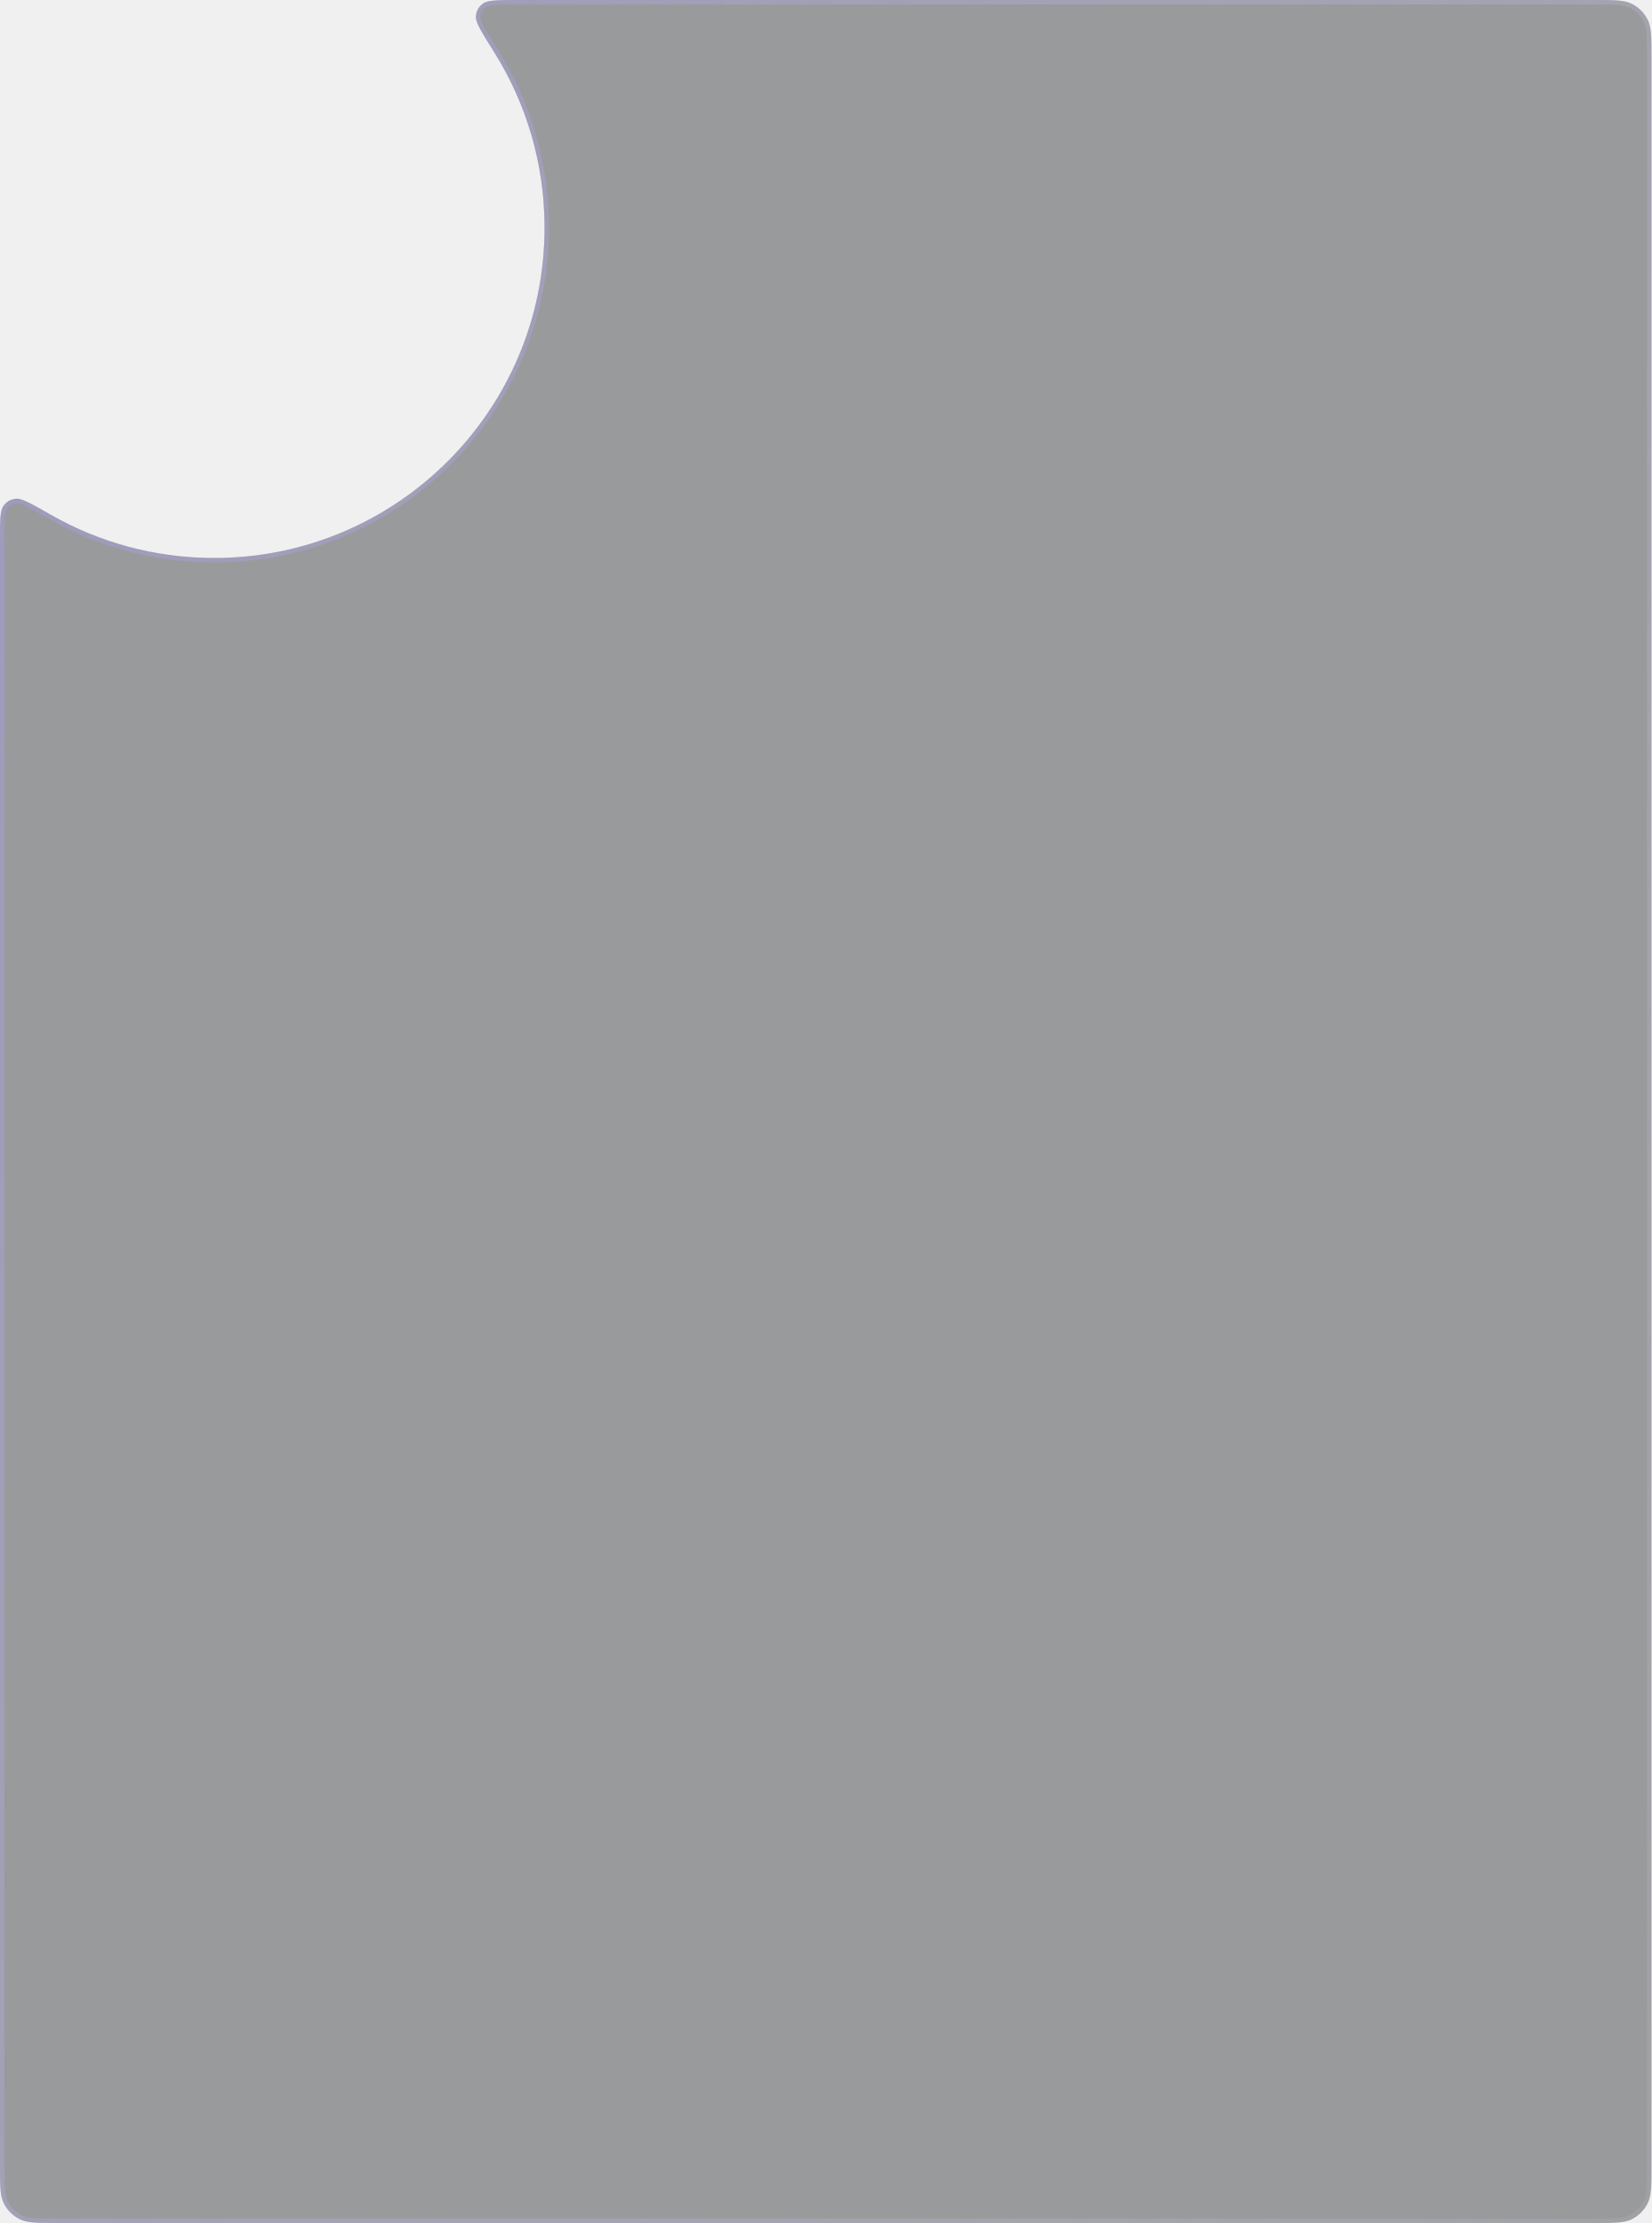
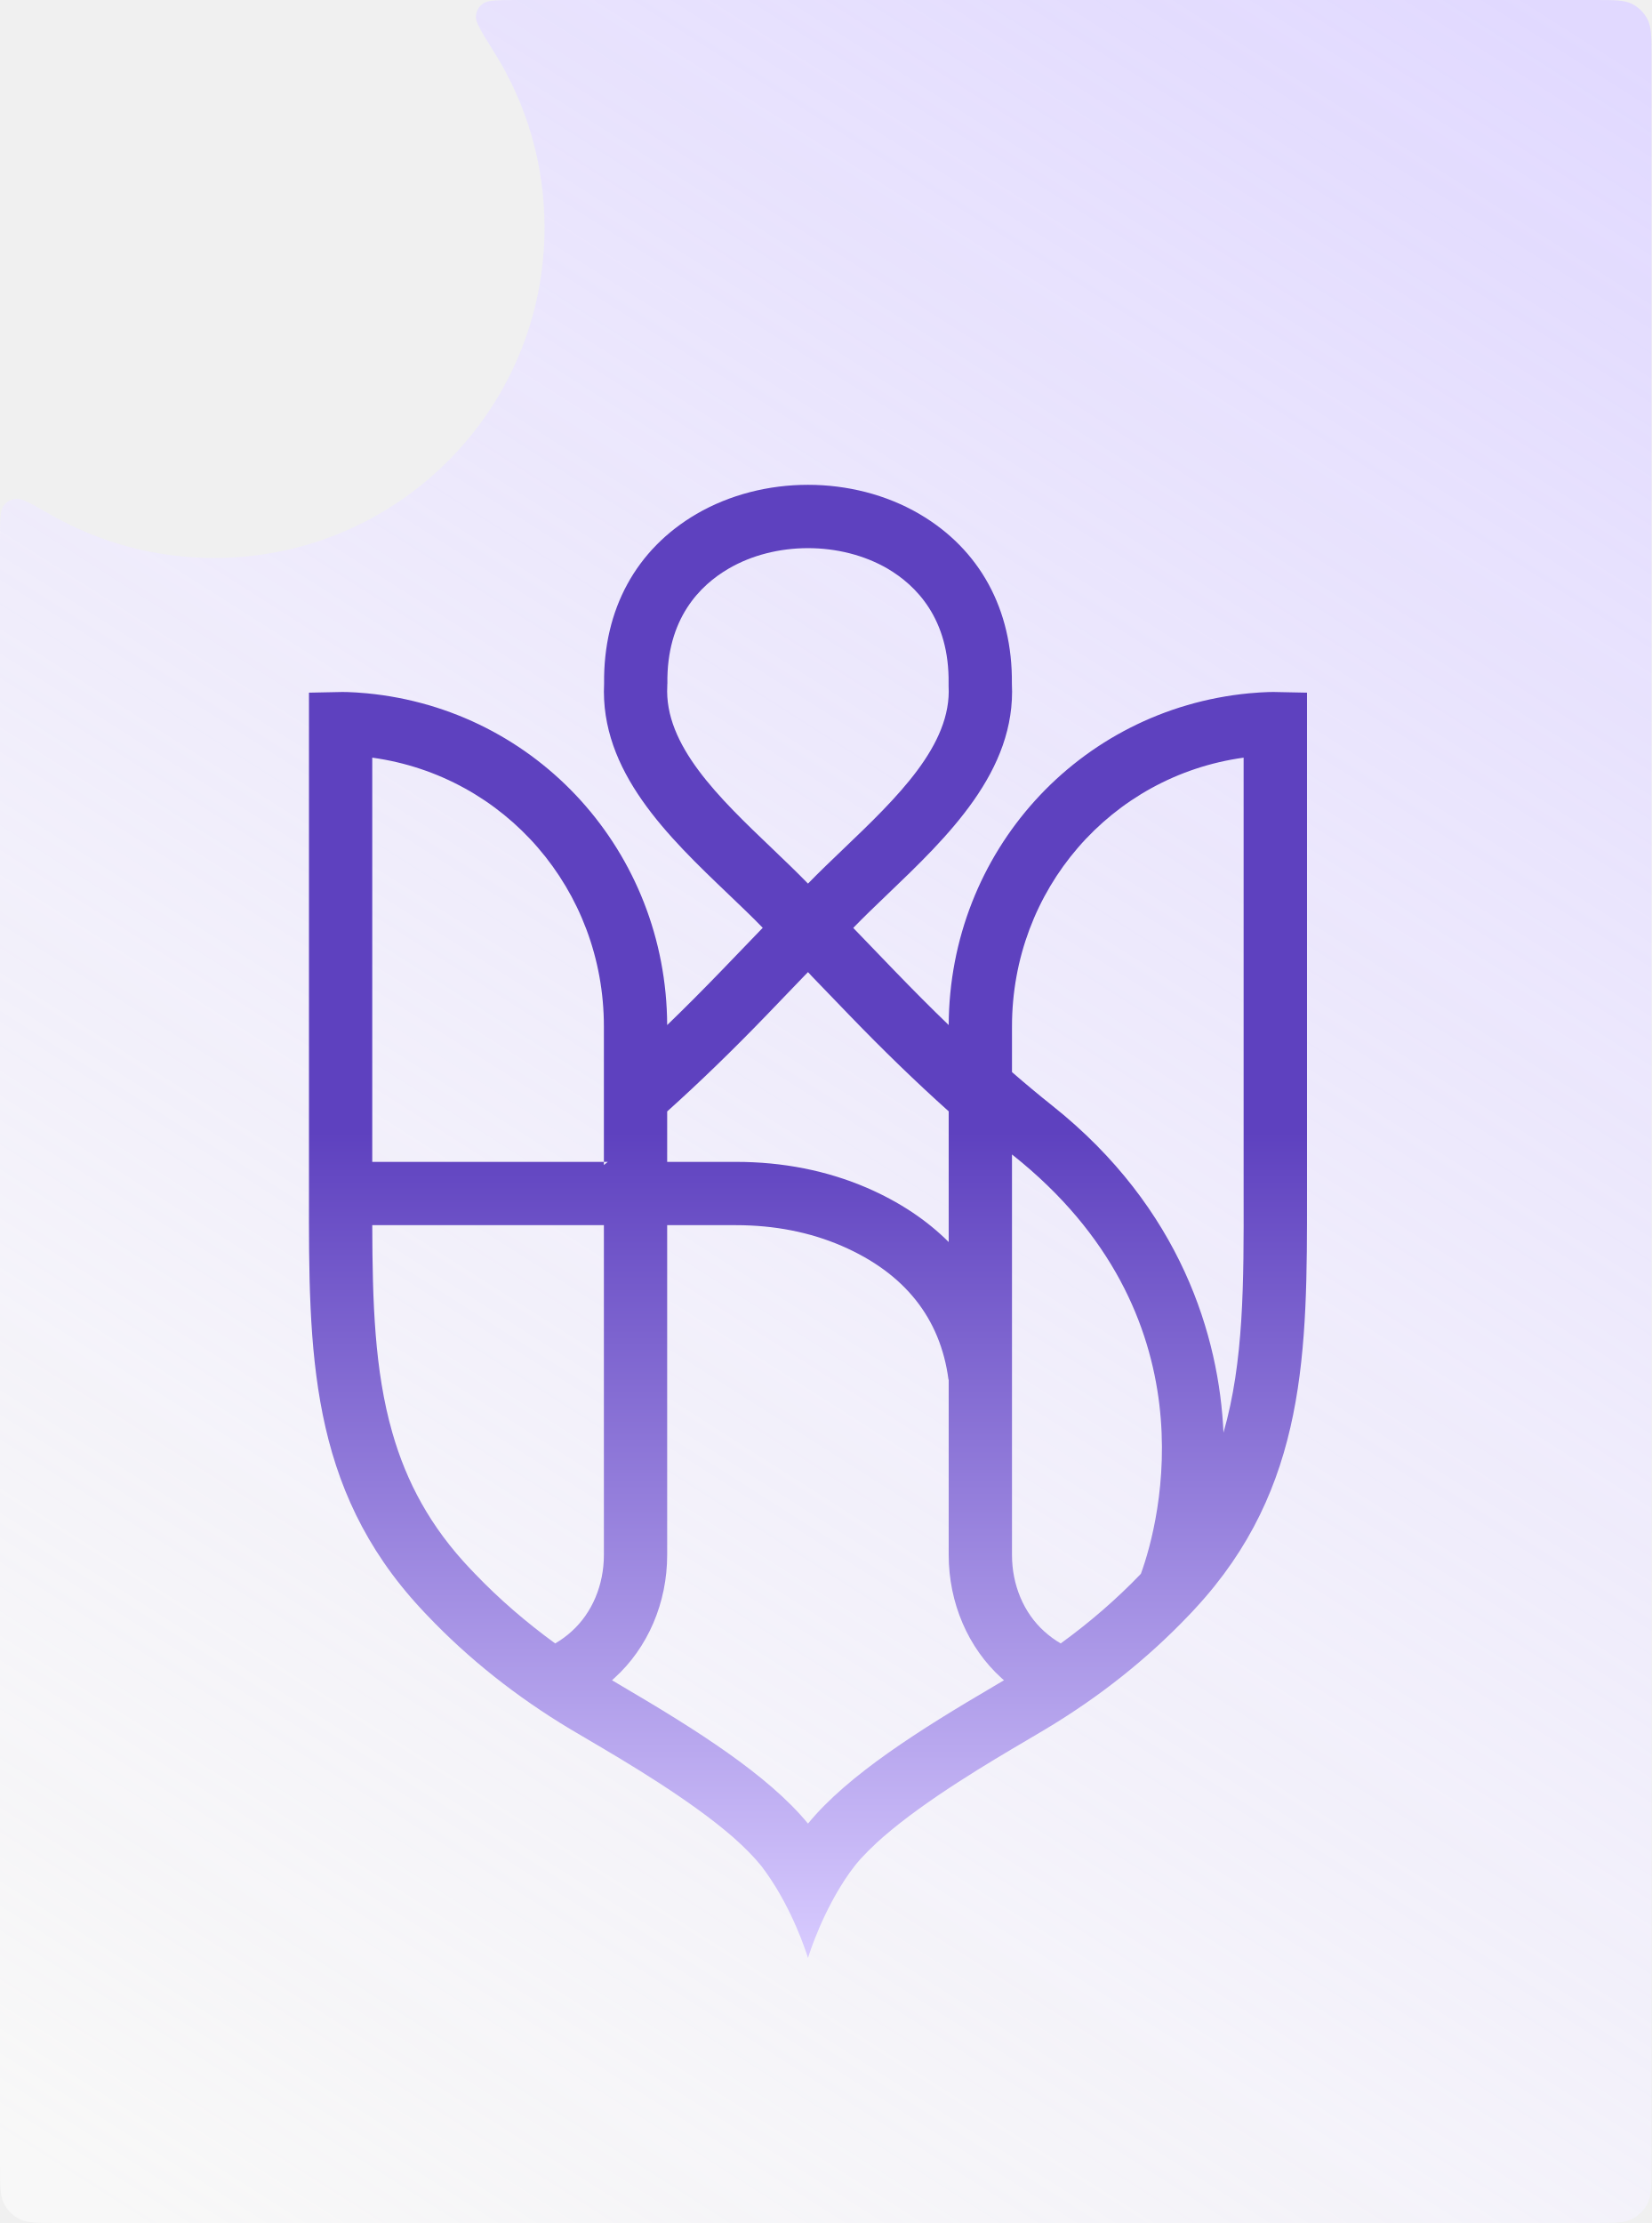
<svg xmlns="http://www.w3.org/2000/svg" width="370" height="498" viewBox="0 0 370 498" fill="none">
-   <mask id="path-1-inside-1_62_890" fill="white">
-     <path fill-rule="evenodd" clip-rule="evenodd" d="M11.331 115.29C7.016 112.824 4.859 111.591 3.57 111.731C2.341 111.863 1.486 112.36 0.761 113.36C0 114.411 0 116.672 0 121.194V485.2C0 489.68 0 491.921 0.872 493.632C1.639 495.137 2.863 496.361 4.368 497.128C6.079 498 8.32 498 12.8 498H357.2C361.68 498 363.921 498 365.632 497.128C367.137 496.361 368.361 495.137 369.128 493.632C370 491.921 370 489.68 370 485.2V12.8C370 8.32 370 6.079 369.128 4.368C368.361 2.863 367.137 1.639 365.632 0.872C363.921 0 361.68 0 357.2 0L116.542 0C111.705 0 109.286 0 108.224 0.79C107.207 1.545 106.723 2.42 106.622 3.682C106.517 5.002 107.93 7.257 110.756 11.768C117.881 23.141 122 36.59 122 51C122 91.869 88.869 125 48 125C34.658 125 22.14 121.469 11.331 115.29Z" />
-   </mask>
-   <path fill-rule="evenodd" clip-rule="evenodd" d="M11.331 115.29C7.016 112.824 4.859 111.591 3.57 111.731C2.341 111.863 1.486 112.36 0.761 113.36C0 114.411 0 116.672 0 121.194V485.2C0 489.68 0 491.921 0.872 493.632C1.639 495.137 2.863 496.361 4.368 497.128C6.079 498 8.32 498 12.8 498H357.2C361.68 498 363.921 498 365.632 497.128C367.137 496.361 368.361 495.137 369.128 493.632C370 491.921 370 489.68 370 485.2V12.8C370 8.32 370 6.079 369.128 4.368C368.361 2.863 367.137 1.639 365.632 0.872C363.921 0 361.68 0 357.2 0L116.542 0C111.705 0 109.286 0 108.224 0.79C107.207 1.545 106.723 2.42 106.622 3.682C106.517 5.002 107.93 7.257 110.756 11.768C117.881 23.141 122 36.59 122 51C122 91.869 88.869 125 48 125C34.658 125 22.14 121.469 11.331 115.29Z" fill="#17191F" fill-opacity="0.4" />
-   <path d="M0.872 493.632L-0.019 494.086H-0.019L0.872 493.632ZM4.368 497.128L3.914 498.019H3.914L4.368 497.128ZM365.632 497.128L366.086 498.019L366.086 498.019L365.632 497.128ZM369.128 493.632L370.019 494.086L370.019 494.086L369.128 493.632ZM369.128 4.368L370.019 3.914V3.914L369.128 4.368ZM365.632 0.872L366.086 -0.019V-0.019L365.632 0.872ZM108.224 0.79L107.627 -0.013L108.224 0.79ZM106.622 3.682L105.625 3.603L106.622 3.682ZM0.761 113.36L-0.049 112.774L0.761 113.36ZM3.57 111.731L3.677 112.725L3.57 111.731ZM1 485.2V121.194H-1V485.2H1ZM1.763 493.178C1.411 492.487 1.21 491.645 1.106 490.373C1.001 489.089 1 487.457 1 485.2H-1C-1 487.424 -1.001 489.152 -0.888 490.536C-0.774 491.932 -0.539 493.066 -0.019 494.086L1.763 493.178ZM4.822 496.237C3.505 495.566 2.434 494.495 1.763 493.178L-0.019 494.086C0.844 495.779 2.221 497.156 3.914 498.019L4.822 496.237ZM12.8 497C10.543 497 8.911 496.999 7.627 496.894C6.355 496.79 5.513 496.589 4.822 496.237L3.914 498.019C4.934 498.539 6.068 498.774 7.464 498.888C8.848 499.001 10.576 499 12.8 499V497ZM357.2 497H12.8V499H357.2V497ZM365.178 496.237C364.487 496.589 363.645 496.79 362.373 496.894C361.089 496.999 359.457 497 357.2 497V499C359.424 499 361.152 499.001 362.536 498.888C363.932 498.774 365.066 498.539 366.086 498.019L365.178 496.237ZM368.237 493.178C367.566 494.495 366.495 495.566 365.178 496.237L366.086 498.019C367.779 497.156 369.156 495.779 370.019 494.086L368.237 493.178ZM369 485.2C369 487.457 368.999 489.089 368.894 490.373C368.79 491.645 368.589 492.487 368.237 493.178L370.019 494.086C370.539 493.066 370.774 491.932 370.888 490.536C371.001 489.152 371 487.424 371 485.2H369ZM369 12.8V485.2H371V12.8H369ZM368.237 4.822C368.589 5.513 368.79 6.355 368.894 7.627C368.999 8.911 369 10.543 369 12.8H371C371 10.576 371.001 8.848 370.888 7.464C370.774 6.068 370.539 4.934 370.019 3.914L368.237 4.822ZM365.178 1.763C366.495 2.434 367.566 3.505 368.237 4.822L370.019 3.914C369.156 2.221 367.779 0.844 366.086 -0.019L365.178 1.763ZM357.2 1C359.457 1 361.089 1.001 362.373 1.106C363.645 1.21 364.487 1.411 365.178 1.763L366.086 -0.019C365.066 -0.539 363.932 -0.774 362.536 -0.888C361.152 -1.001 359.424 -1 357.2 -1V1ZM116.542 1H357.2V-1H116.542V1ZM109.908 12.299C116.937 23.517 121 36.783 121 51H123C123 36.396 118.825 22.765 111.603 11.237L109.908 12.299ZM121 51C121 91.317 88.317 124 48 124V126C89.421 126 123 92.421 123 51H121ZM48 124C34.836 124 22.489 120.517 11.827 114.422L10.834 116.158C21.791 122.421 34.479 126 48 126V124ZM116.542 -1C114.14 -1 112.282 -1.001 110.894 -0.899C109.553 -0.8 108.413 -0.597 107.627 -0.013L108.82 1.592C109.096 1.387 109.697 1.195 111.041 1.096C112.337 1.001 114.107 1 116.542 1V-1ZM111.603 11.237C110.182 8.969 109.145 7.311 108.471 6.056C108.136 5.43 107.908 4.937 107.771 4.541C107.633 4.14 107.608 3.9 107.619 3.762L105.625 3.603C105.584 4.125 105.696 4.661 105.881 5.195C106.068 5.735 106.351 6.334 106.709 7.001C107.422 8.331 108.504 10.056 109.908 12.299L111.603 11.237ZM107.627 -0.013C107.029 0.431 106.548 0.942 106.205 1.562C105.861 2.182 105.685 2.86 105.625 3.603L107.619 3.762C107.66 3.242 107.776 2.852 107.954 2.53C108.133 2.208 108.402 1.903 108.82 1.592L107.627 -0.013ZM1 121.194C1 118.916 1.001 117.266 1.092 116.05C1.187 114.797 1.369 114.225 1.571 113.947L-0.049 112.774C-0.609 113.546 -0.806 114.63 -0.902 115.9C-1.001 117.209 -1 118.95 -1 121.194H1ZM11.827 114.422C9.683 113.197 8.029 112.251 6.751 111.633C5.521 111.039 4.422 110.633 3.462 110.736L3.677 112.725C4.007 112.689 4.631 112.83 5.881 113.434C7.082 114.014 8.664 114.918 10.834 116.158L11.827 114.422ZM1.571 113.947C2.13 113.175 2.73 112.827 3.677 112.725L3.462 110.736C1.952 110.9 0.842 111.544 -0.049 112.774L1.571 113.947Z" fill="url(#paint0_linear_62_890)" fill-opacity="0.6" mask="url(#path-1-inside-1_62_890)" />
+   <path fill-rule="evenodd" clip-rule="evenodd" d="M11.331 115.29C7.016 112.824 4.859 111.591 3.57 111.731C2.341 111.863 1.486 112.36 0.761 113.36C0 114.411 0 116.672 0 121.194V485.2C0 489.68 0 491.921 0.872 493.632C1.639 495.137 2.863 496.361 4.368 497.128C6.079 498 8.32 498 12.8 498H357.2C361.68 498 363.921 498 365.632 497.128C367.137 496.361 368.361 495.137 369.128 493.632C370 491.921 370 489.68 370 485.2V12.8C370 8.32 370 6.079 369.128 4.368C368.361 2.863 367.137 1.639 365.632 0.872C363.921 0 361.68 0 357.2 0H116.542C111.705 0 109.286 0 108.224 0.79C107.207 1.545 106.723 2.42 106.622 3.682C106.517 5.002 107.93 7.257 110.756 11.768C117.881 23.141 122 36.59 122 51C122 91.869 88.869 125 48 125C34.658 125 22.14 121.469 11.331 115.29Z" fill="url(#paint0_linear_2151_74)" />
+   <path d="M292.823 267.257V155.172L285.875 155.03C285.639 155.007 283.418 154.983 279.849 155.314C241.59 158.977 212.712 190.903 212.547 229.635C208.577 225.807 204.559 221.766 200.424 217.488L191.16 207.87C193.476 205.484 196.052 203.002 198.722 200.45C212.31 187.453 227.695 172.754 226.702 153.116C226.867 136.527 219.518 123.057 205.977 115.14C191.042 106.42 170.979 106.444 156.044 115.14C142.503 123.057 135.153 136.527 135.342 153.116C134.373 172.801 149.71 187.453 163.251 200.379C165.945 202.955 168.545 205.436 170.884 207.847L161.597 217.488C157.461 221.766 153.444 225.807 149.474 229.635C149.309 190.903 120.454 158.977 82.171 155.314C78.627 154.983 76.382 155.007 76.145 155.03L69.221 155.172V267.257C69.174 302.657 69.15 333.259 94.271 360.341C94.554 360.672 94.862 360.979 95.169 361.31L95.24 361.381L95.783 361.948C104.952 371.59 115.705 380.121 127.709 387.329C129.033 388.108 130.545 389.006 132.199 389.975C139.998 394.56 154.531 403.114 164.244 411.574C166.725 413.772 168.876 415.923 170.553 418.002C170.908 418.475 171.262 418.971 171.617 419.444C177.666 427.904 180.762 437.758 180.999 438.562C181.022 438.585 181.022 438.609 181.022 438.609C181.022 438.609 181.022 438.585 181.046 438.562C181.282 437.758 184.378 427.904 190.404 419.444C190.758 418.971 191.113 418.475 191.491 418.002C191.727 417.695 191.987 417.364 192.271 417.057C192.46 416.844 192.625 416.632 192.814 416.419C193.901 415.237 195.107 414.032 196.43 412.803C196.879 412.402 197.328 411.976 197.801 411.574C207.513 403.114 222.047 394.56 229.845 389.975C231.476 389.006 232.988 388.108 234.311 387.329C246.34 380.121 257.069 371.59 266.261 361.948L266.805 361.381L266.876 361.31C267.159 361.003 267.443 360.696 267.726 360.389C292.87 333.283 292.847 302.68 292.823 267.257ZM149.498 153.66V153.4L149.521 153.14C149.309 138.606 156.847 131.115 163.204 127.405C168.45 124.333 174.736 122.797 181.022 122.797C187.308 122.797 193.594 124.333 198.84 127.381C205.197 131.115 212.736 138.583 212.523 153.14V153.4V153.66C213.279 166.917 200.896 178.756 188.939 190.194C186.174 192.841 183.503 195.393 181.022 197.945C178.517 195.369 175.823 192.793 173.035 190.123C161.101 178.733 148.765 166.941 149.498 153.66ZM149.474 248.989C156.729 242.467 164.126 235.307 171.806 227.343L180.124 218.694L181.022 217.772L181.897 218.717L190.215 227.343C197.895 235.307 205.292 242.467 212.547 248.966V278.245C207.631 273.33 201.487 269.242 194.232 266.099C185.276 262.247 175.421 260.285 164.882 260.285H149.474V248.989ZM135.295 348.336C135.295 355.071 132.672 361.31 128.087 365.446C126.953 366.485 125.701 367.407 124.377 368.163C117.855 363.413 111.829 358.214 106.417 352.566C106.299 352.425 106.157 352.307 106.039 352.165L105.425 351.527C96.397 342.05 91.057 331.96 87.914 320.995C83.897 307.028 83.448 291.668 83.4 274.464H135.295V348.336ZM135.295 260.994V260.285H83.4V169.729C113.152 173.841 135.295 199.292 135.295 229.942V260.285H136.169C135.886 260.522 135.579 260.758 135.295 260.994ZM222.661 377.758C206.237 387.399 189.979 397.585 181.022 408.526C172.042 397.585 155.807 387.399 139.383 377.758C138.58 377.285 137.824 376.836 137.115 376.411C137.28 376.269 137.446 376.104 137.611 375.962C145.149 369.156 149.474 359.065 149.474 348.336V274.464H164.882C173.46 274.464 181.448 276.024 188.608 279.12C202.645 285.193 210.68 295.284 212.499 309.061H212.547V348.336C212.547 359.065 216.871 369.156 224.41 375.962C224.575 376.104 224.764 376.269 224.93 376.411C224.197 376.836 223.441 377.285 222.661 377.758ZM255.603 352.566C250.192 358.214 244.189 363.413 237.643 368.163C236.32 367.407 235.091 366.485 233.933 365.446C229.349 361.31 226.726 355.071 226.726 348.336V258.631C226.726 258.631 226.844 258.726 226.915 258.773C271.838 294.504 259.952 340.68 255.603 352.566ZM274.107 320.947C273.162 299.561 264.678 270.707 235.753 247.69C232.752 245.303 229.75 242.798 226.726 240.175V229.942C226.726 199.292 248.868 173.841 278.621 169.729V267.28C278.668 287.438 278.668 305.091 274.107 320.947Z" fill="url(#paint1_linear_2151_74)" />
  <defs>
-     <linearGradient id="paint0_linear_62_890" x1="-301.286" y1="-426.857" x2="777.48" y2="31.755" gradientUnits="userSpaceOnUse">
-       <stop stop-color="#6857F6" />
-       <stop offset="1" stop-color="white" stop-opacity="0" />
+     <linearGradient id="paint0_linear_2151_74" x1="25.239" y1="498" x2="342.945" y2="-1.156" gradientUnits="userSpaceOnUse">
+       <stop stop-color="white" stop-opacity="0.5" />
+       <stop offset="1" stop-color="#E1D9FF" />
+     </linearGradient>
+     <linearGradient id="paint1_linear_2151_74" x1="181.021" y1="108.609" x2="181.021" y2="438.609" gradientUnits="userSpaceOnUse">
+       <stop offset="0.439" stop-color="#5E41BF" />
+       <stop offset="1" stop-color="#D8CBFF" />
    </linearGradient>
  </defs>
</svg>
